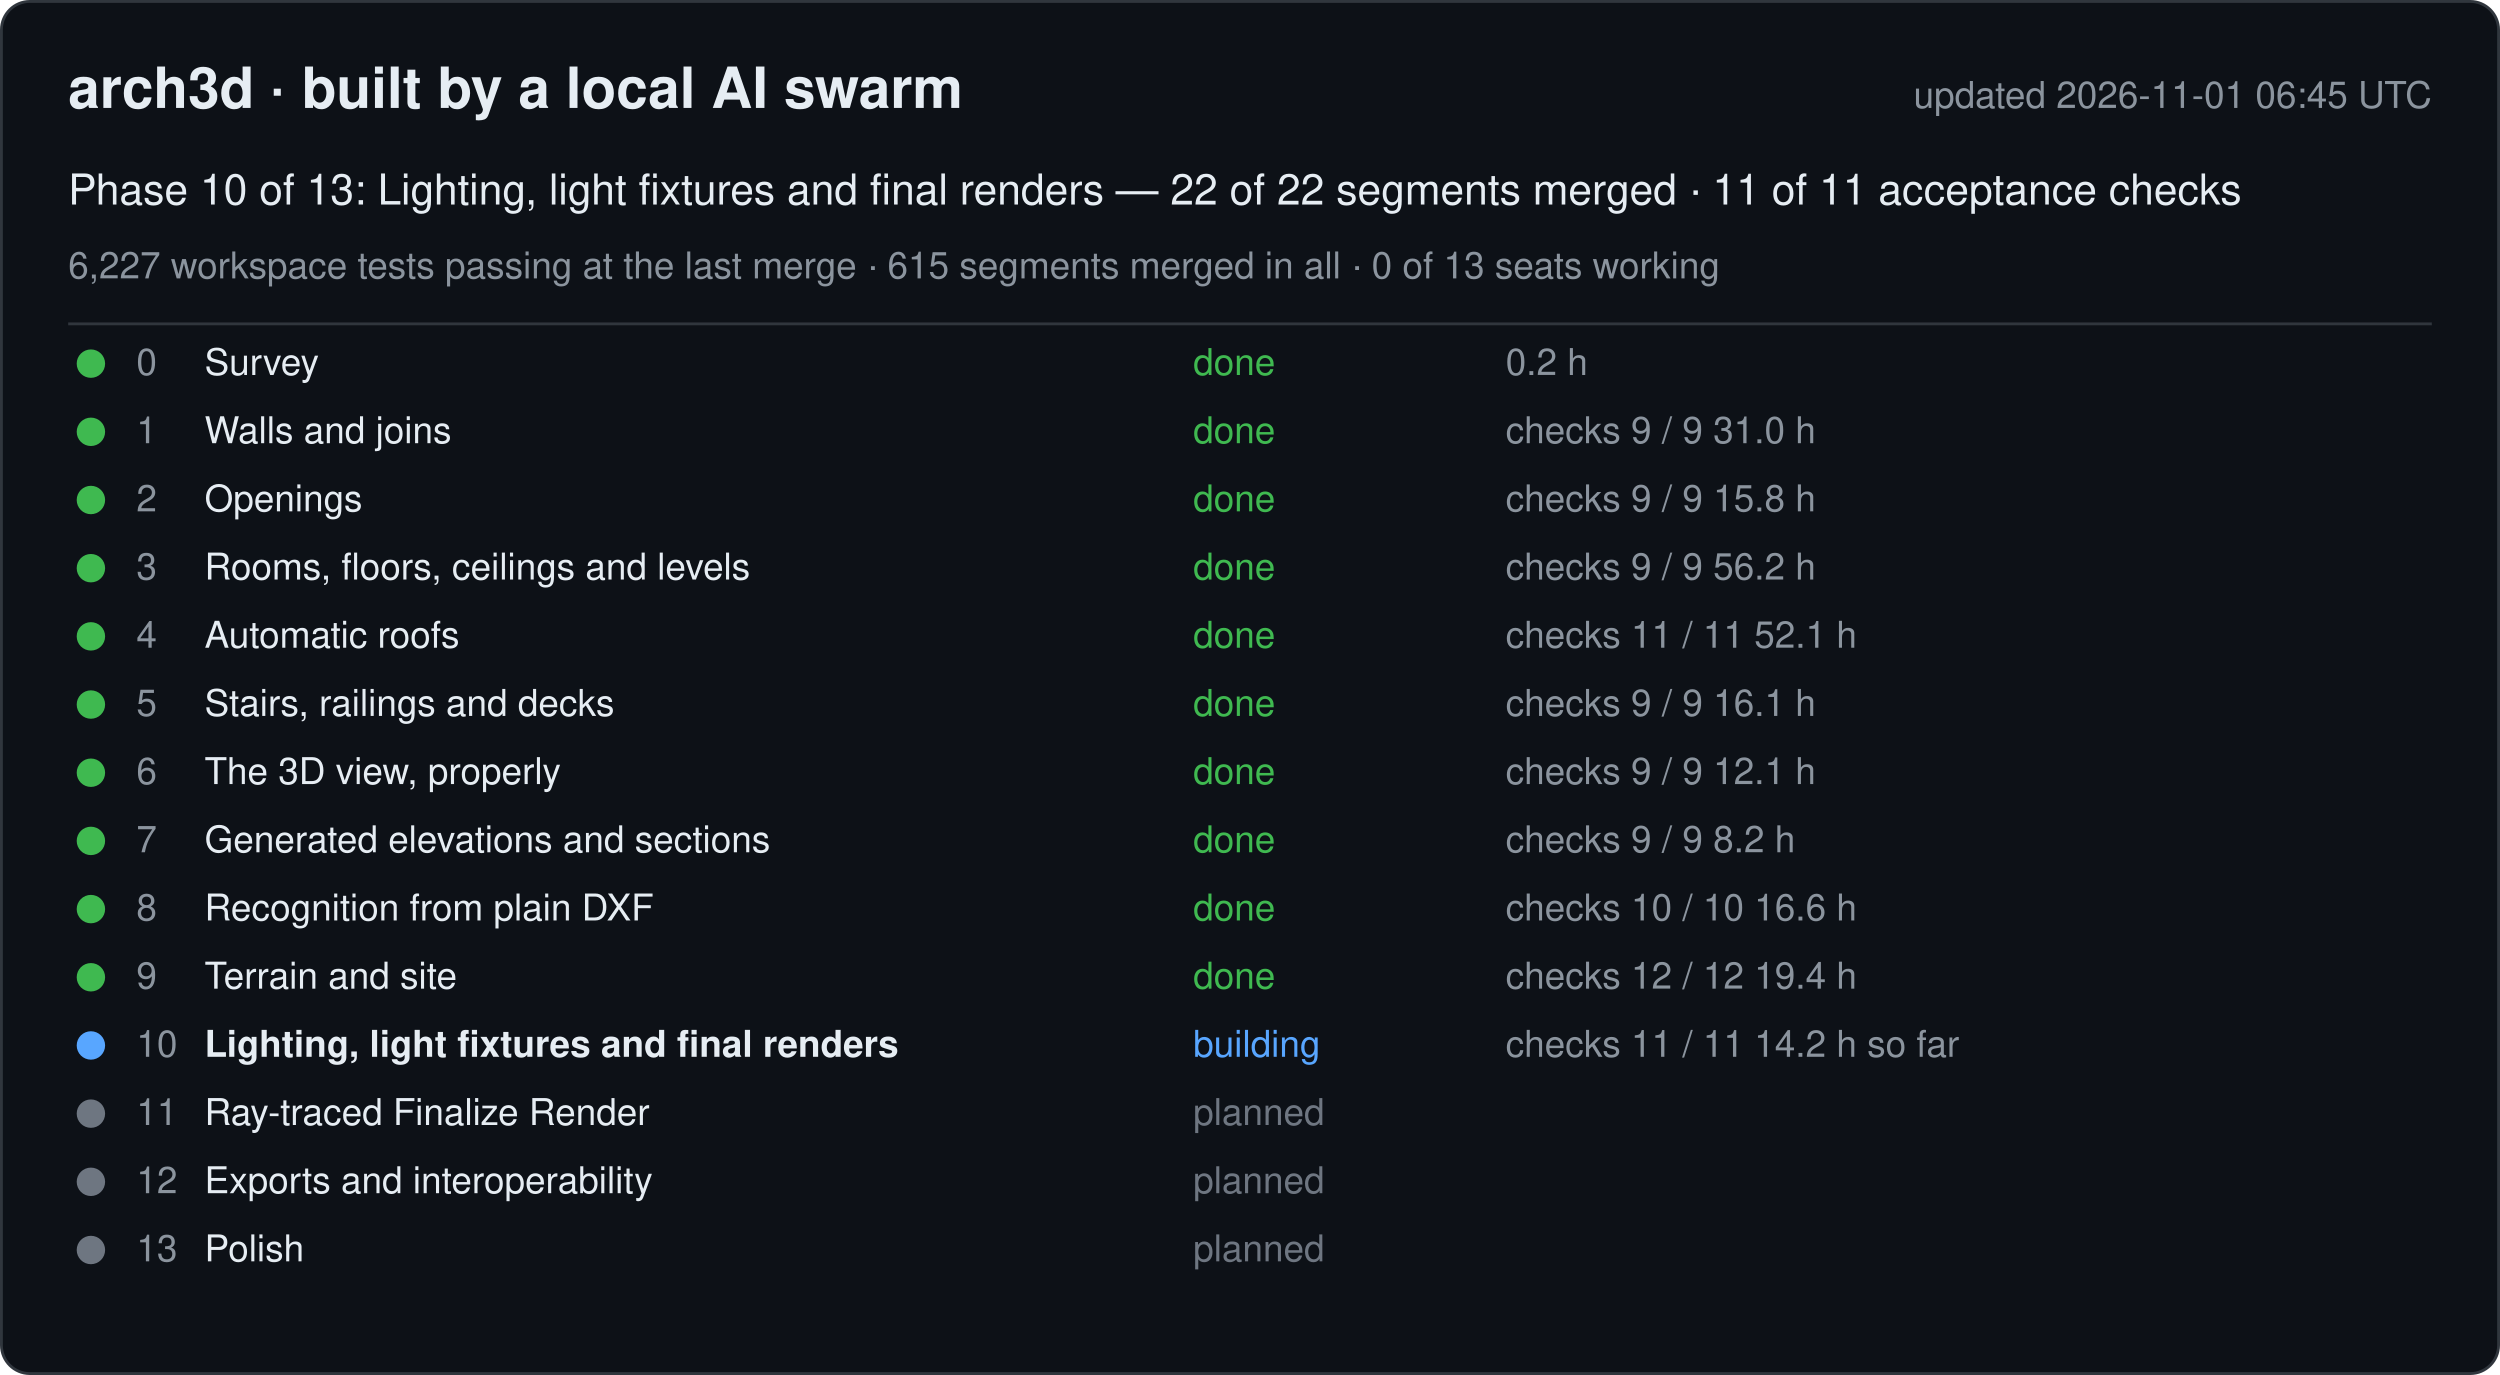
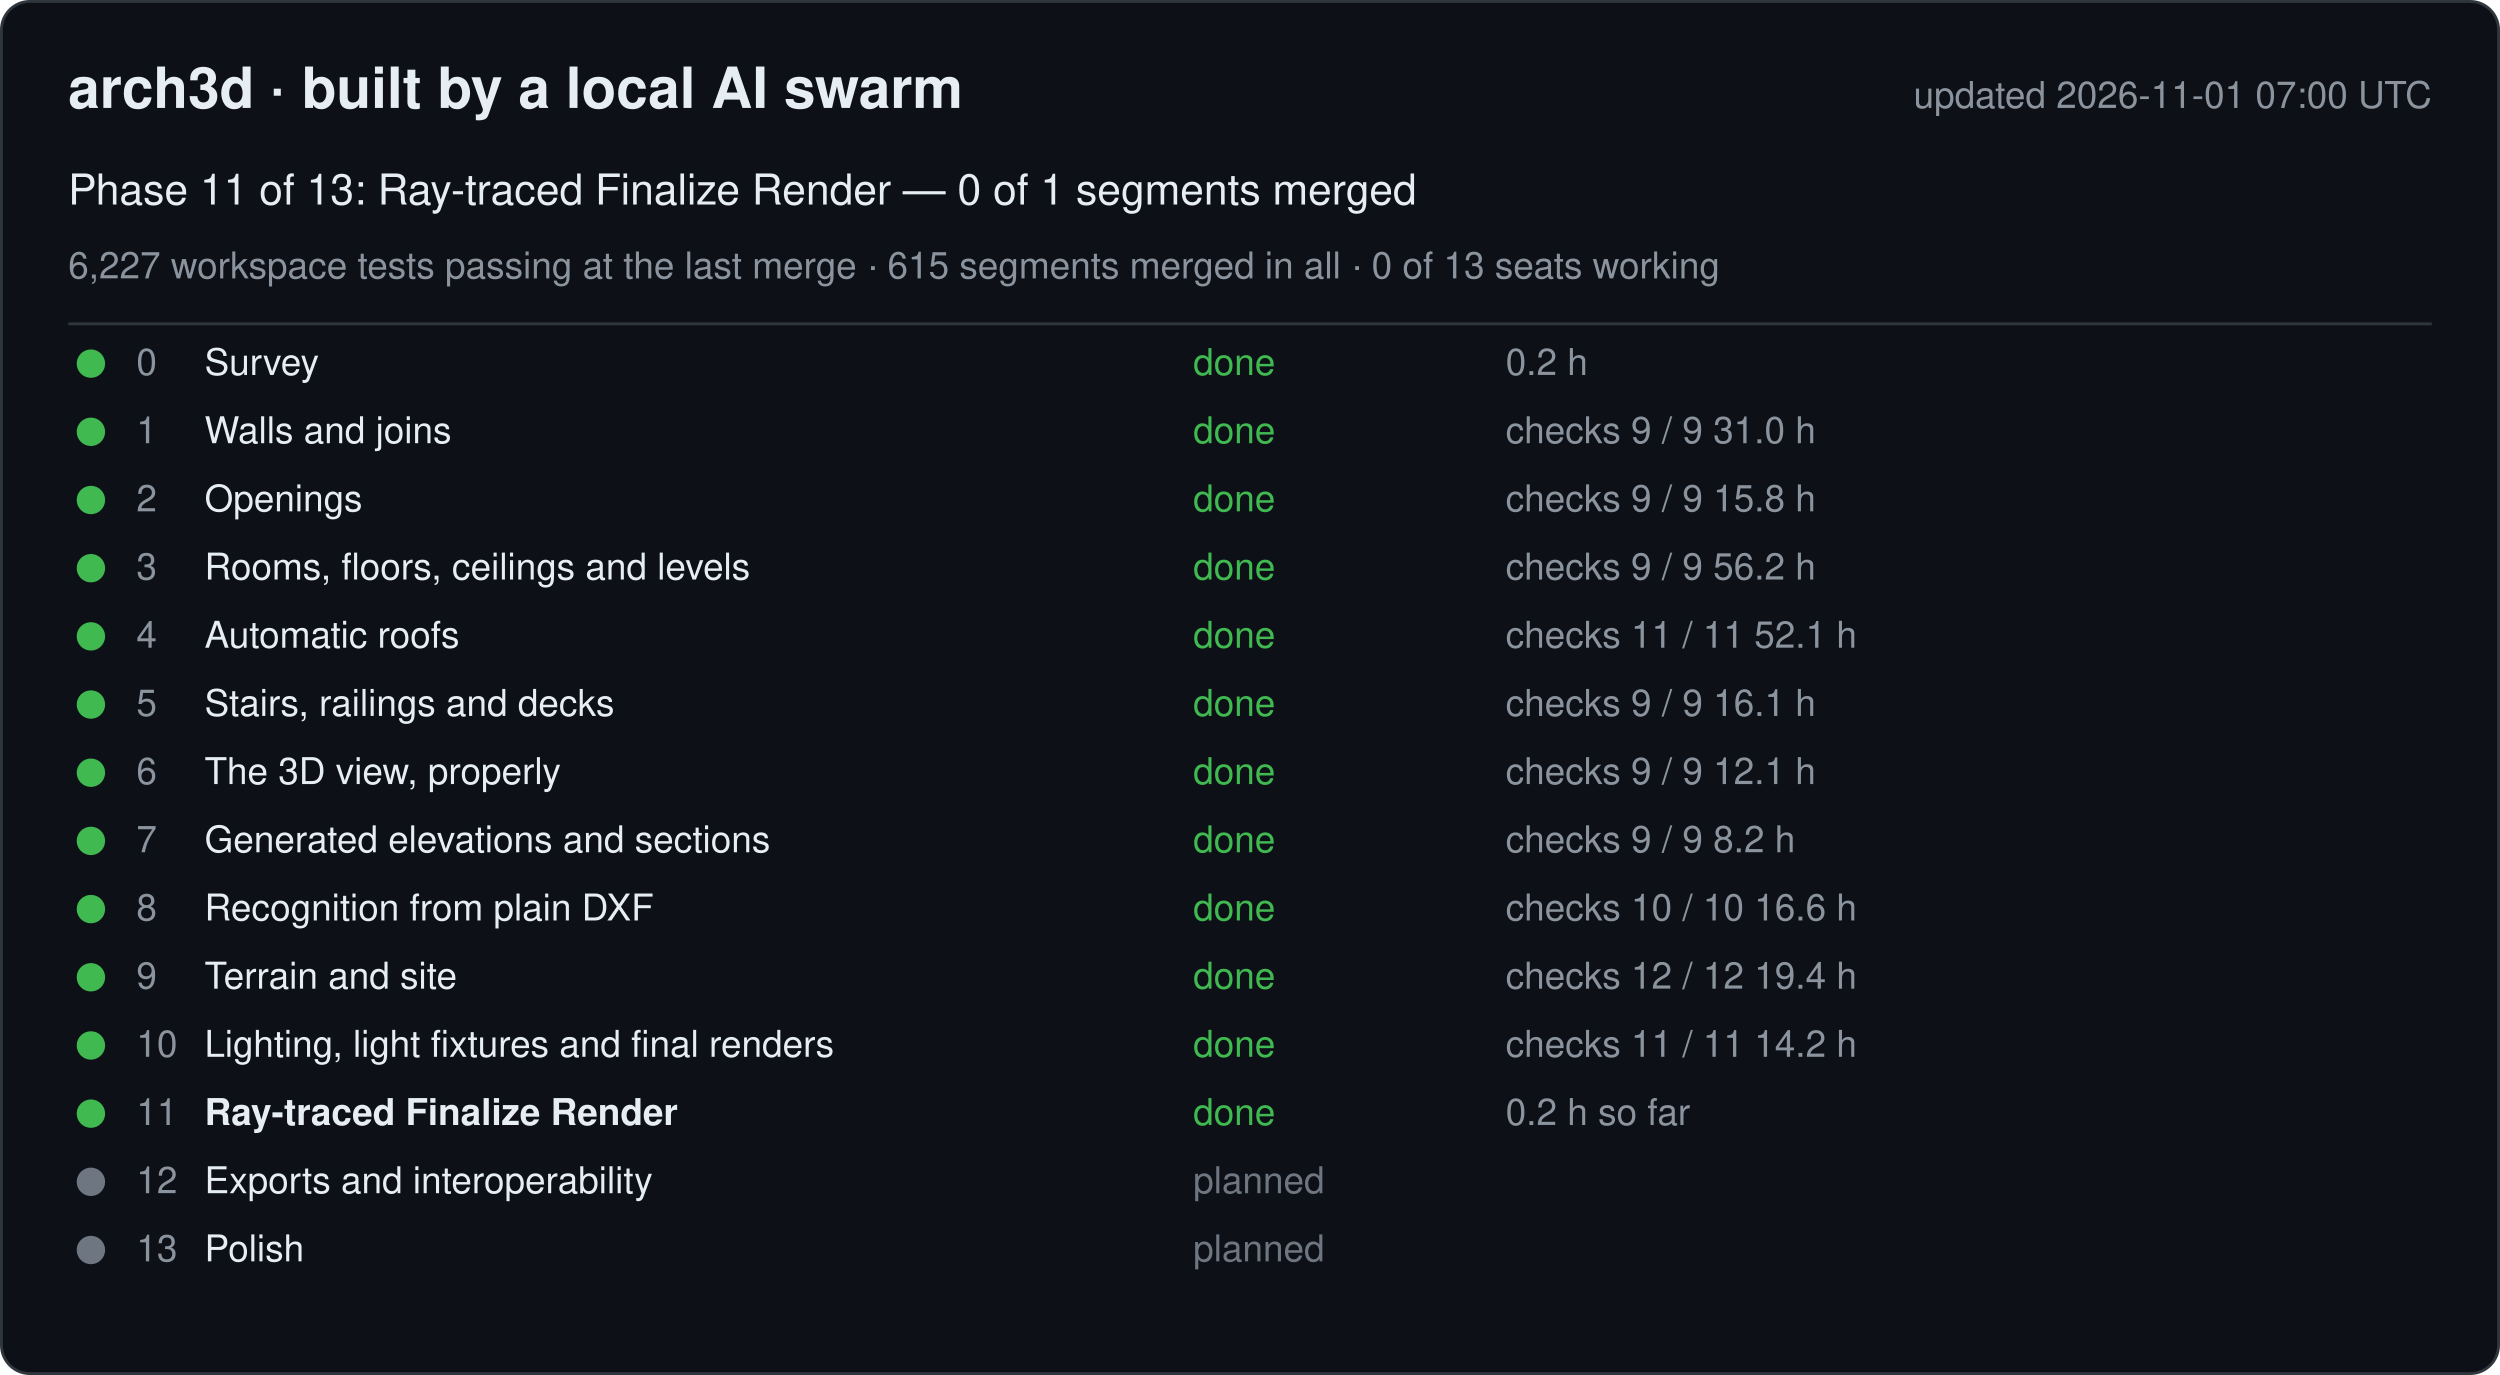
<svg xmlns="http://www.w3.org/2000/svg" width="880" height="484" viewBox="0 0 880 484" font-family="-apple-system, Segoe UI, Helvetica, Arial, sans-serif">
  <rect x="0.5" y="0.5" width="879" height="483" rx="10" fill="#0d1117" stroke="#30363d" />
  <text x="24" y="38" font-size="20" font-weight="600" fill="#e6edf3">arch3d · built by a local AI swarm</text>
-   <text x="856" y="38" font-size="13" fill="#8b949e" text-anchor="end">updated 2026-11-01 06:45 UTC</text>
-   <text x="24" y="72" font-size="15" fill="#e6edf3">Phase 10 of 13: Lighting, light fixtures and final renders — 22 of 22 segments merged · 11 of 11 acceptance checks</text>
+   <text x="856" y="38" font-size="13" fill="#8b949e" text-anchor="end">updated 2026-11-01 07:00 UTC</text>
+   <text x="24" y="72" font-size="15" fill="#e6edf3">Phase 11 of 13: Ray-traced Finalize Render — 0 of 1 segments merged</text>
  <text x="24" y="98" font-size="13" fill="#8b949e">6,227 workspace tests passing at the last merge · 615 segments merged in all · 0 of 13 seats working</text>
  <line x1="24" y1="114" x2="856" y2="114" stroke="#30363d" />
  <g data-phase="0">
    <circle cx="32" cy="128" r="5" fill="#3fb950" />
    <text x="48" y="132" font-size="13" fill="#8b949e">0</text>
    <text x="72" y="132" font-size="13" fill="#e6edf3">Survey</text>
    <text x="420" y="132" font-size="13" fill="#3fb950">done</text>
    <text x="530" y="132" font-size="13" fill="#8b949e">0.2 h</text>
  </g>
  <g data-phase="1">
    <circle cx="32" cy="152" r="5" fill="#3fb950" />
    <text x="48" y="156" font-size="13" fill="#8b949e">1</text>
    <text x="72" y="156" font-size="13" fill="#e6edf3">Walls and joins</text>
    <text x="420" y="156" font-size="13" fill="#3fb950">done</text>
    <text x="530" y="156" font-size="13" fill="#8b949e">checks 9 / 9   31.0 h</text>
  </g>
  <g data-phase="2">
    <circle cx="32" cy="176" r="5" fill="#3fb950" />
    <text x="48" y="180" font-size="13" fill="#8b949e">2</text>
    <text x="72" y="180" font-size="13" fill="#e6edf3">Openings</text>
    <text x="420" y="180" font-size="13" fill="#3fb950">done</text>
    <text x="530" y="180" font-size="13" fill="#8b949e">checks 9 / 9   15.8 h</text>
  </g>
  <g data-phase="3">
    <circle cx="32" cy="200" r="5" fill="#3fb950" />
    <text x="48" y="204" font-size="13" fill="#8b949e">3</text>
    <text x="72" y="204" font-size="13" fill="#e6edf3">Rooms, floors, ceilings and levels</text>
    <text x="420" y="204" font-size="13" fill="#3fb950">done</text>
    <text x="530" y="204" font-size="13" fill="#8b949e">checks 9 / 9   56.2 h</text>
  </g>
  <g data-phase="4">
    <circle cx="32" cy="224" r="5" fill="#3fb950" />
    <text x="48" y="228" font-size="13" fill="#8b949e">4</text>
    <text x="72" y="228" font-size="13" fill="#e6edf3">Automatic roofs</text>
    <text x="420" y="228" font-size="13" fill="#3fb950">done</text>
    <text x="530" y="228" font-size="13" fill="#8b949e">checks 11 / 11   52.1 h</text>
  </g>
  <g data-phase="5">
    <circle cx="32" cy="248" r="5" fill="#3fb950" />
    <text x="48" y="252" font-size="13" fill="#8b949e">5</text>
    <text x="72" y="252" font-size="13" fill="#e6edf3">Stairs, railings and decks</text>
    <text x="420" y="252" font-size="13" fill="#3fb950">done</text>
    <text x="530" y="252" font-size="13" fill="#8b949e">checks 9 / 9   16.1 h</text>
  </g>
  <g data-phase="6">
    <circle cx="32" cy="272" r="5" fill="#3fb950" />
    <text x="48" y="276" font-size="13" fill="#8b949e">6</text>
    <text x="72" y="276" font-size="13" fill="#e6edf3">The 3D view, properly</text>
    <text x="420" y="276" font-size="13" fill="#3fb950">done</text>
    <text x="530" y="276" font-size="13" fill="#8b949e">checks 9 / 9   12.1 h</text>
  </g>
  <g data-phase="7">
    <circle cx="32" cy="296" r="5" fill="#3fb950" />
    <text x="48" y="300" font-size="13" fill="#8b949e">7</text>
    <text x="72" y="300" font-size="13" fill="#e6edf3">Generated elevations and sections</text>
    <text x="420" y="300" font-size="13" fill="#3fb950">done</text>
    <text x="530" y="300" font-size="13" fill="#8b949e">checks 9 / 9   8.2 h</text>
  </g>
  <g data-phase="8">
    <circle cx="32" cy="320" r="5" fill="#3fb950" />
    <text x="48" y="324" font-size="13" fill="#8b949e">8</text>
    <text x="72" y="324" font-size="13" fill="#e6edf3">Recognition from plain DXF</text>
    <text x="420" y="324" font-size="13" fill="#3fb950">done</text>
    <text x="530" y="324" font-size="13" fill="#8b949e">checks 10 / 10   16.6 h</text>
  </g>
  <g data-phase="9">
    <circle cx="32" cy="344" r="5" fill="#3fb950" />
    <text x="48" y="348" font-size="13" fill="#8b949e">9</text>
    <text x="72" y="348" font-size="13" fill="#e6edf3">Terrain and site</text>
    <text x="420" y="348" font-size="13" fill="#3fb950">done</text>
    <text x="530" y="348" font-size="13" fill="#8b949e">checks 12 / 12   19.4 h</text>
  </g>
  <g data-phase="10">
-     <circle cx="32" cy="368" r="5" fill="#58a6ff" />
+     <circle cx="32" cy="368" r="5" fill="#3fb950" />
    <text x="48" y="372" font-size="13" fill="#8b949e">10</text>
-     <text x="72" y="372" font-size="13" fill="#e6edf3" font-weight="600">Lighting, light fixtures and final renders</text>
-     <text x="420" y="372" font-size="13" fill="#58a6ff">building</text>
-     <text x="530" y="372" font-size="13" fill="#8b949e">checks 11 / 11   14.2 h so far</text>
+     <text x="72" y="372" font-size="13" fill="#e6edf3">Lighting, light fixtures and final renders</text>
+     <text x="420" y="372" font-size="13" fill="#3fb950">done</text>
+     <text x="530" y="372" font-size="13" fill="#8b949e">checks 11 / 11   14.2 h</text>
  </g>
  <g data-phase="11">
-     <circle cx="32" cy="392" r="5" fill="#6e7681" />
+     <circle cx="32" cy="392" r="5" fill="#3fb950" />
    <text x="48" y="396" font-size="13" fill="#8b949e">11</text>
-     <text x="72" y="396" font-size="13" fill="#e6edf3">Ray-traced Finalize Render</text>
-     <text x="420" y="396" font-size="13" fill="#6e7681">planned</text>
-     <text x="530" y="396" font-size="13" fill="#8b949e" />
+     <text x="72" y="396" font-size="13" fill="#e6edf3" font-weight="600">Ray-traced Finalize Render</text>
+     <text x="420" y="396" font-size="13" fill="#3fb950">done</text>
+     <text x="530" y="396" font-size="13" fill="#8b949e">0.2 h so far</text>
  </g>
  <g data-phase="12">
    <circle cx="32" cy="416" r="5" fill="#6e7681" />
    <text x="48" y="420" font-size="13" fill="#8b949e">12</text>
    <text x="72" y="420" font-size="13" fill="#e6edf3">Exports and interoperability</text>
    <text x="420" y="420" font-size="13" fill="#6e7681">planned</text>
    <text x="530" y="420" font-size="13" fill="#8b949e" />
  </g>
  <g data-phase="13">
    <circle cx="32" cy="440" r="5" fill="#6e7681" />
    <text x="48" y="444" font-size="13" fill="#8b949e">13</text>
    <text x="72" y="444" font-size="13" fill="#e6edf3">Polish</text>
    <text x="420" y="444" font-size="13" fill="#6e7681">planned</text>
    <text x="530" y="444" font-size="13" fill="#8b949e" />
  </g>
</svg>
